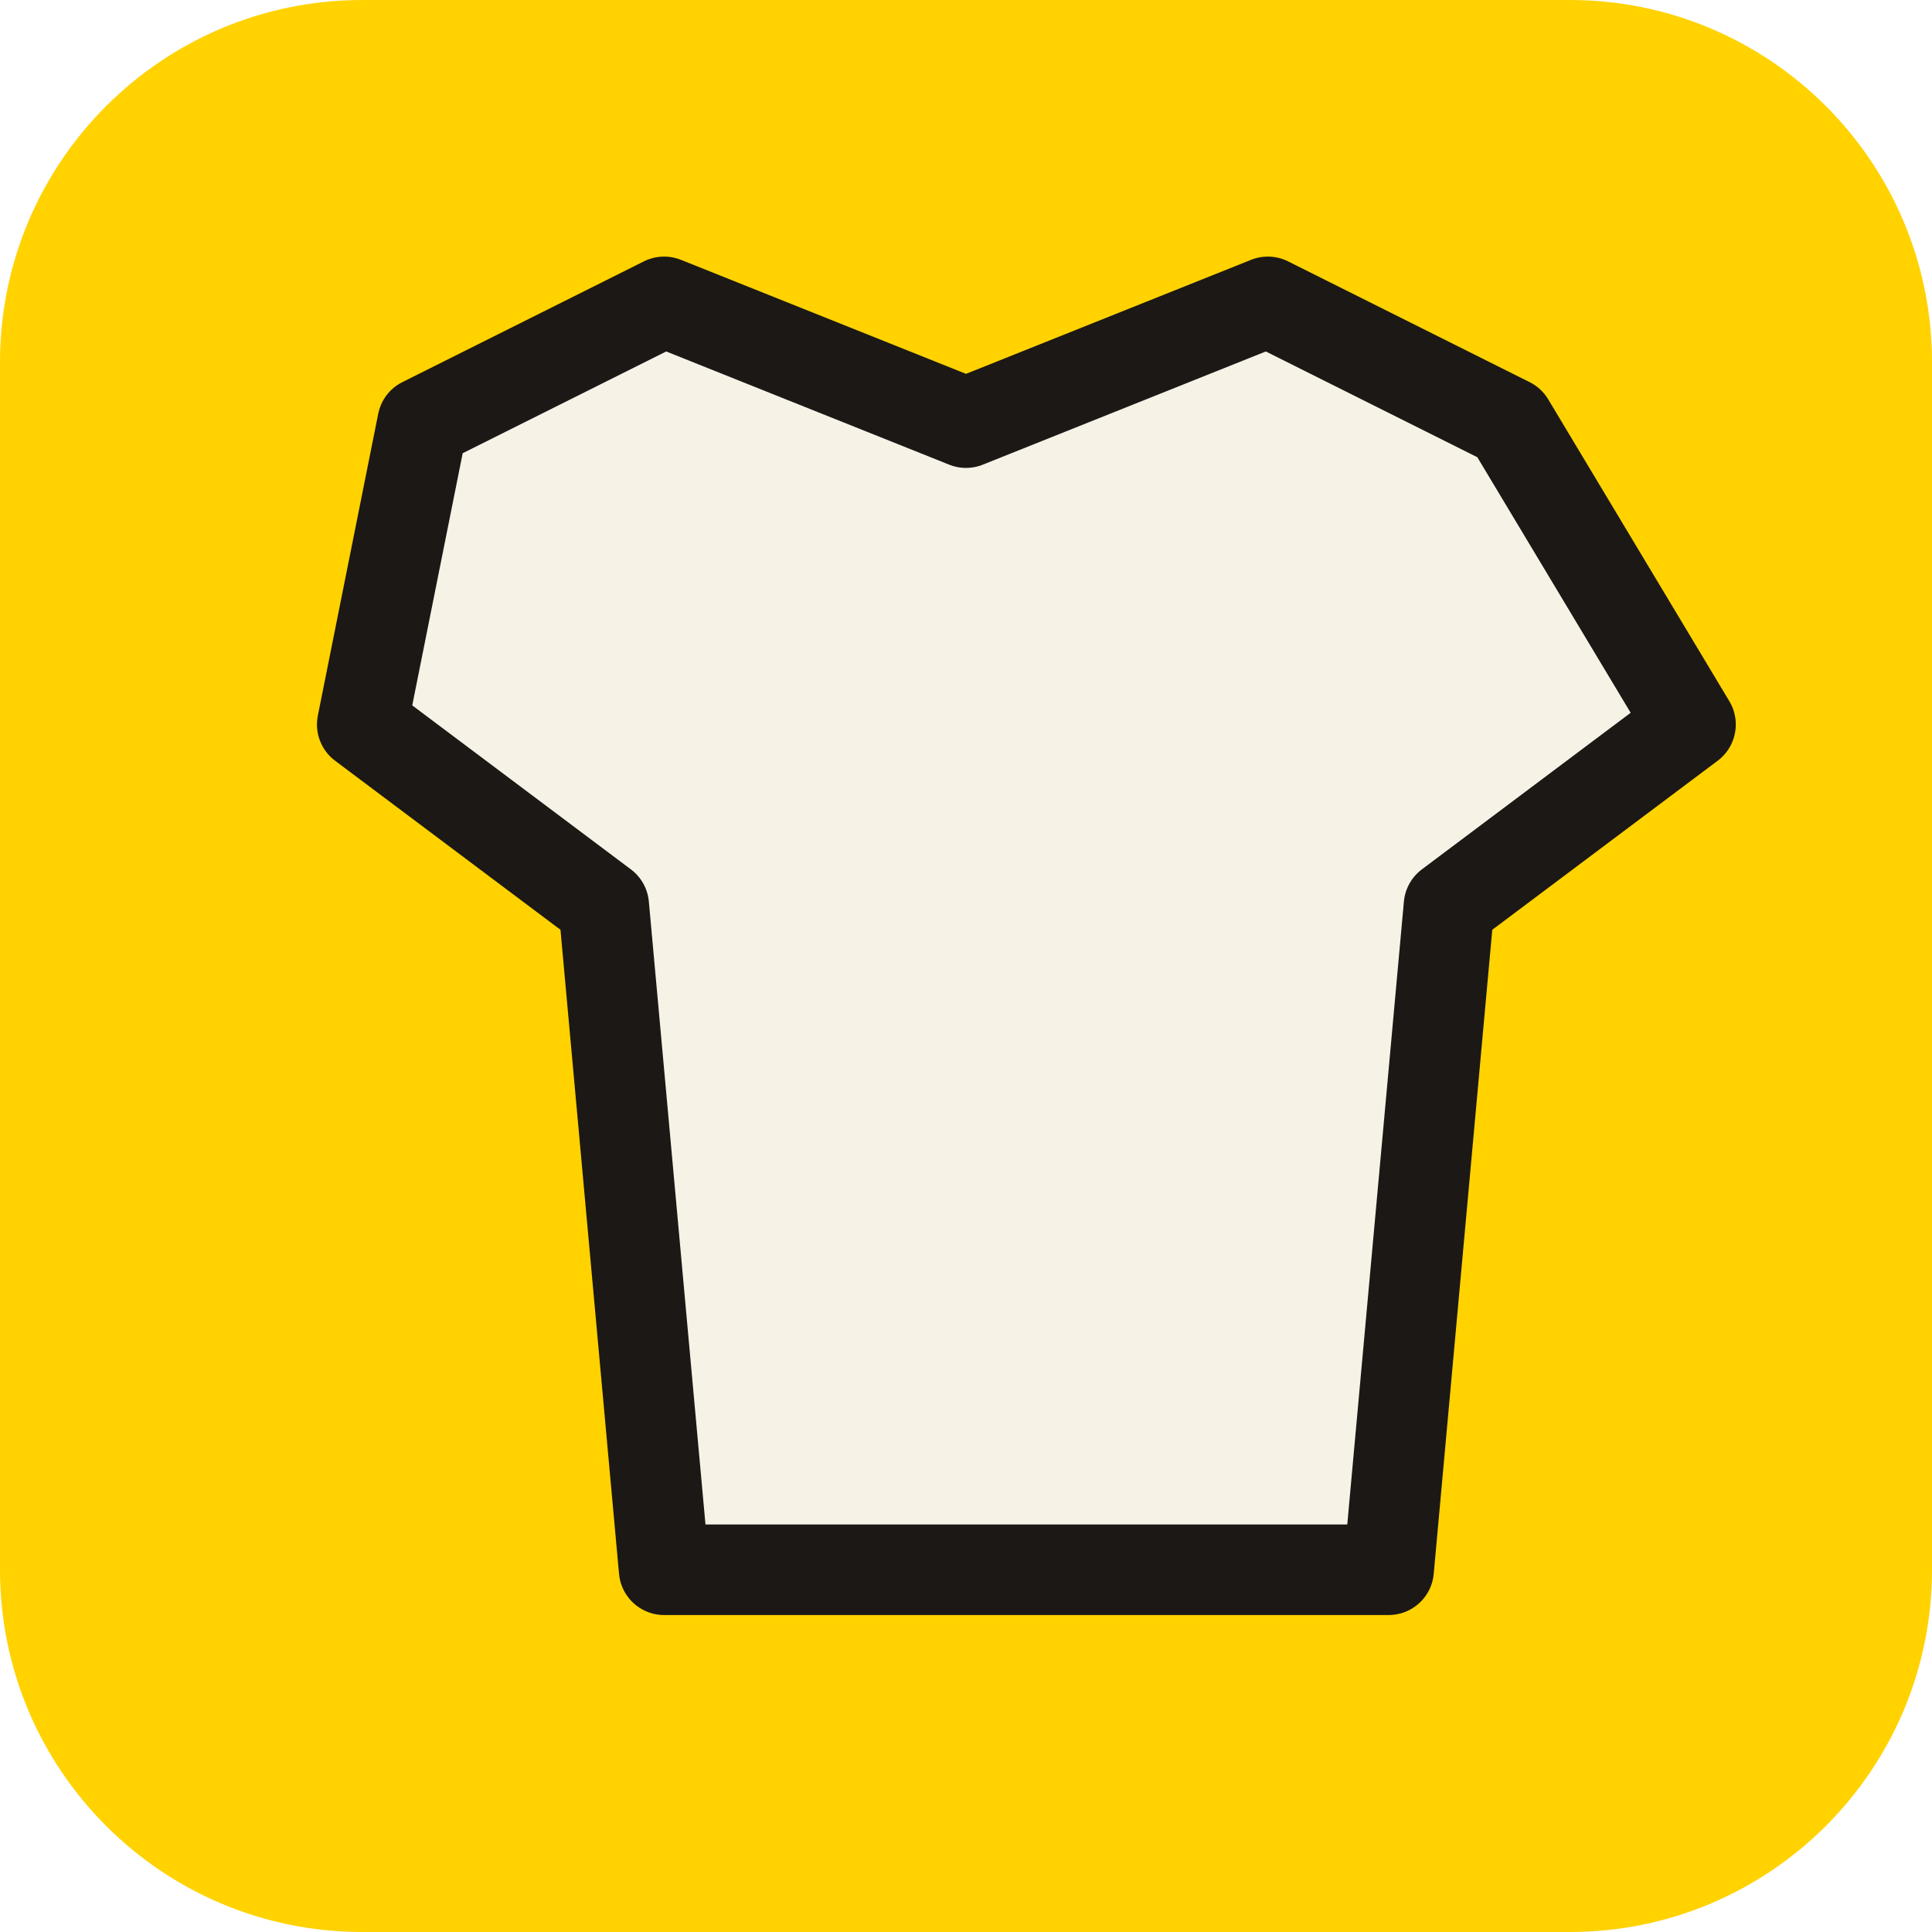
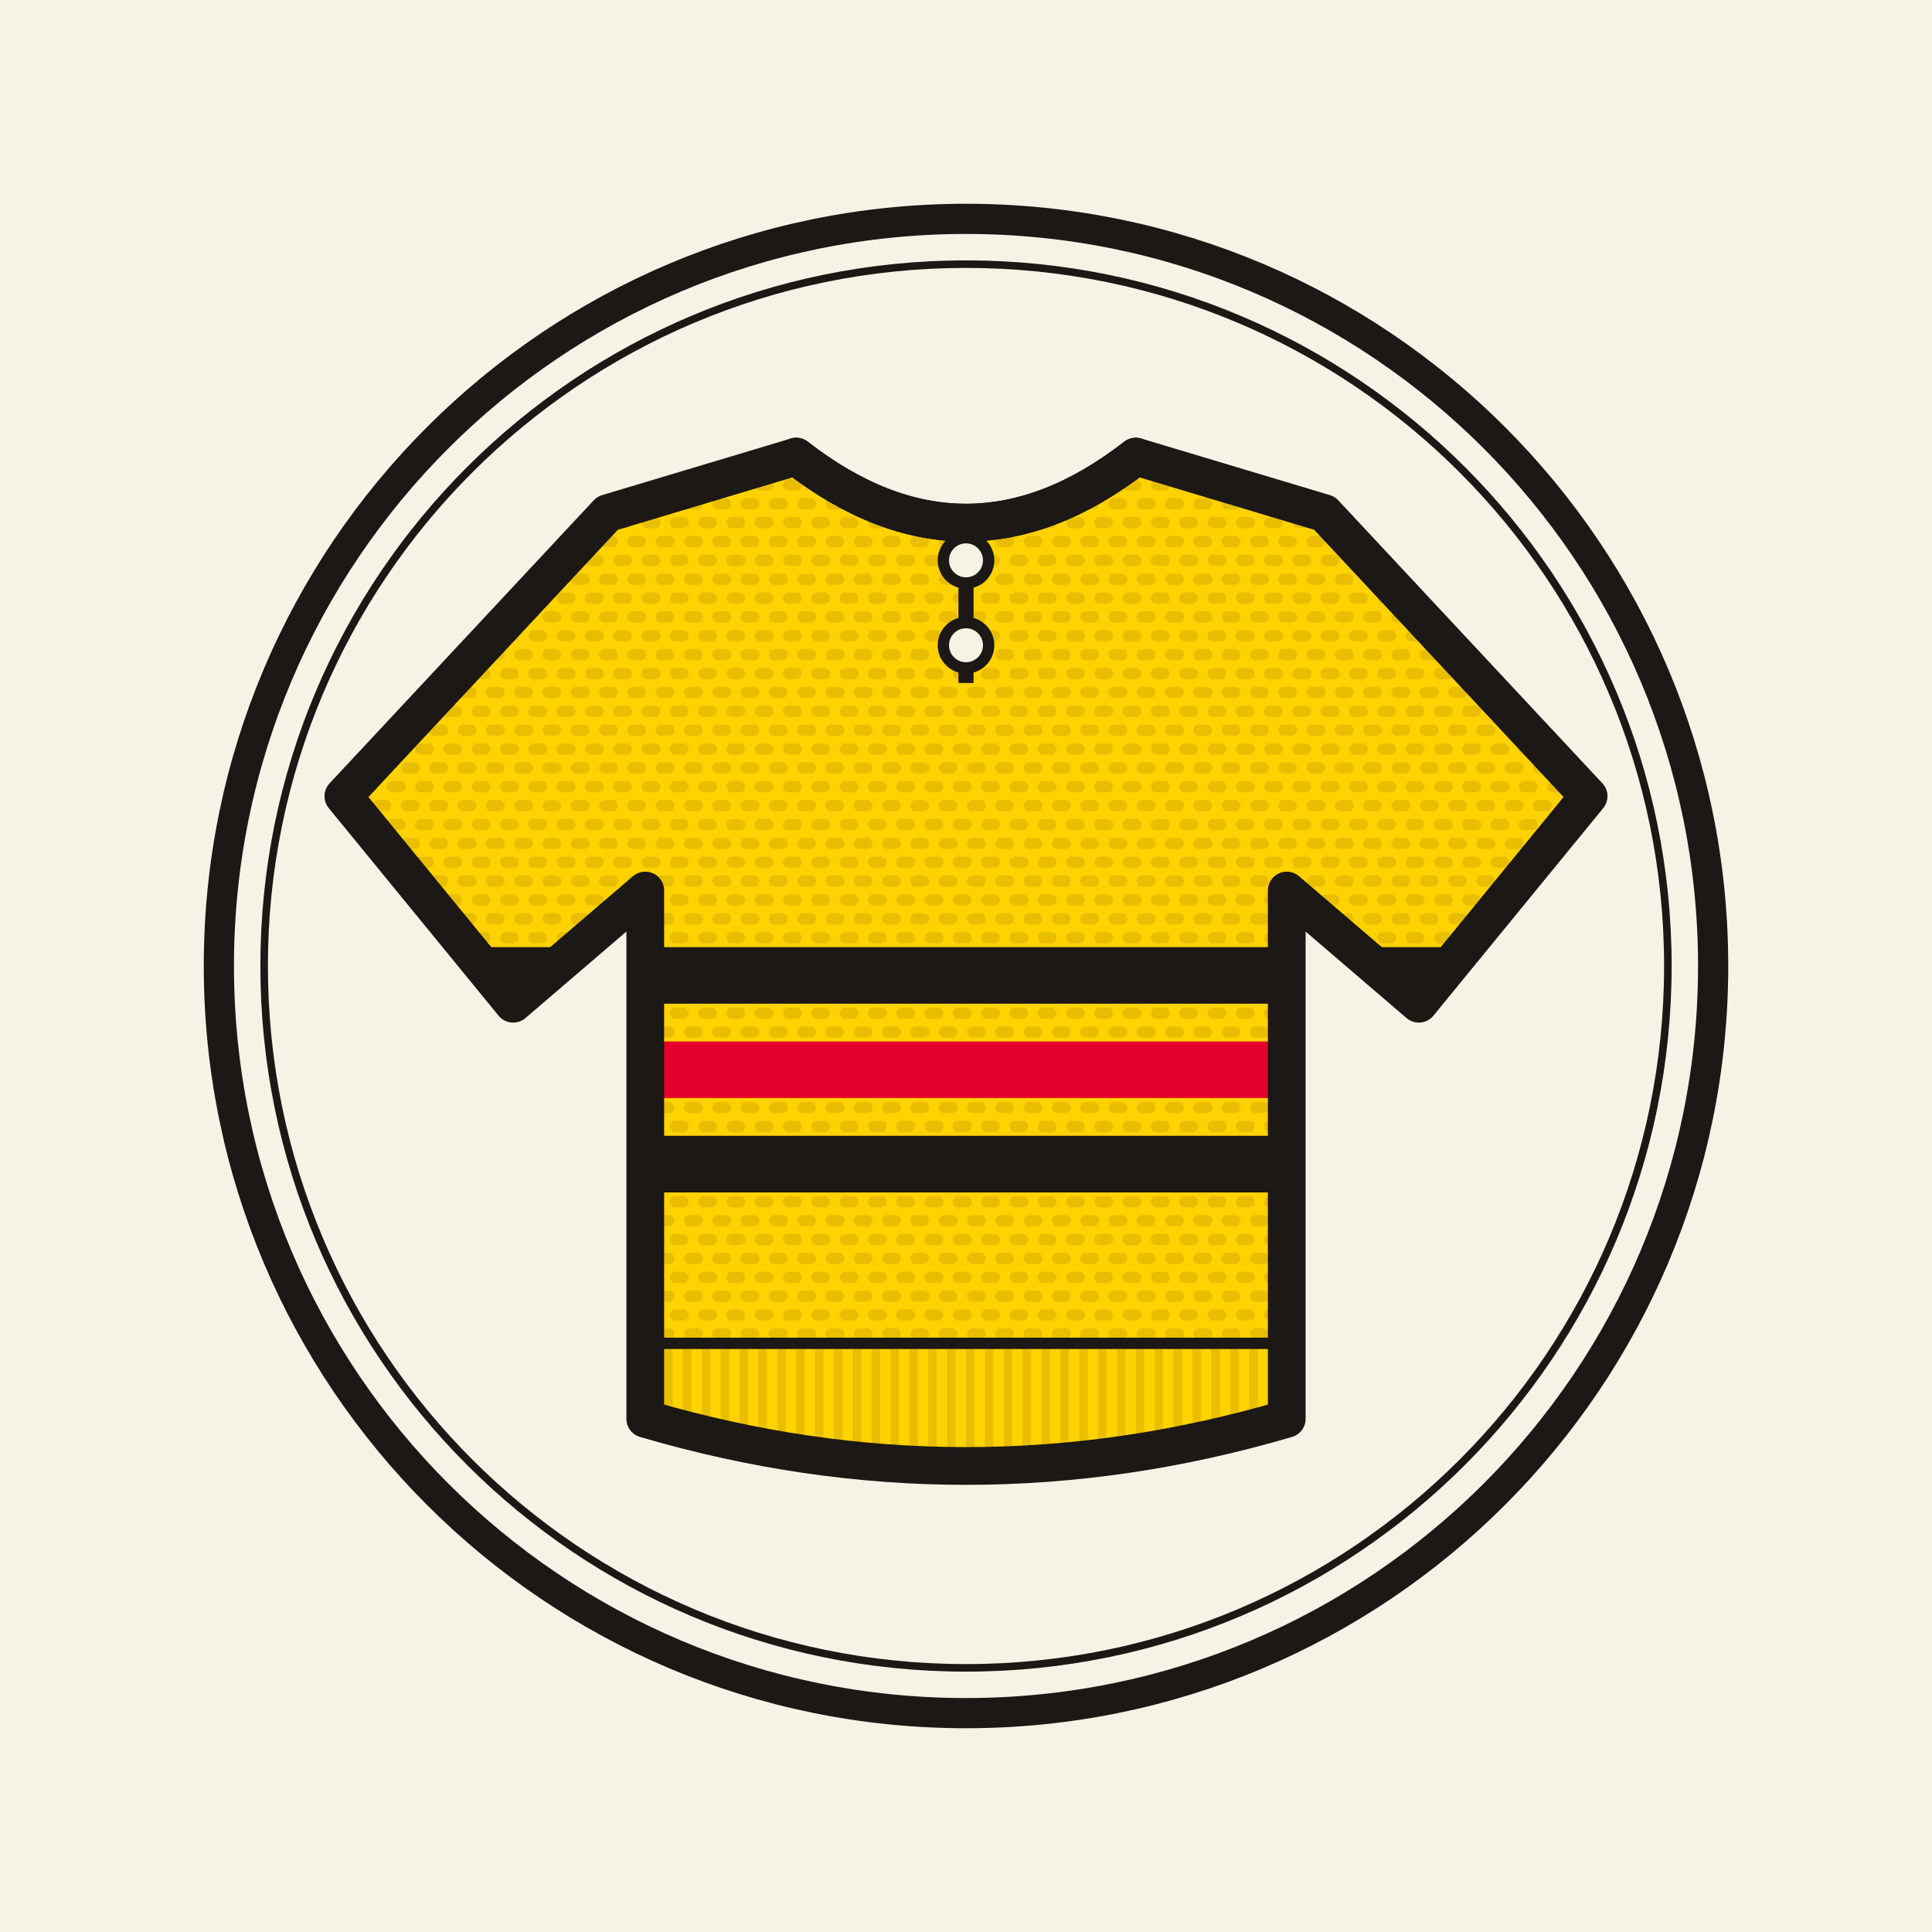
- <svg xmlns="http://www.w3.org/2000/svg" viewBox="0 0 64 64">
-   <rect width="64" height="64" rx="12" fill="#FFD200" />
-   <path d="M14 14l8-4 10 4 10-4 8 4 6 10-8 6-2 22H22l-2-22-8-6z" fill="#F7F2E6" stroke="#1B1815" stroke-width="3" stroke-linejoin="round" />
+ <svg xmlns="http://www.w3.org/2000/svg" viewBox="0 0 512 512" width="512" height="512">
+   <defs>
+     <path id="mj" d="M62 34 Q80 48 98 34 L118 40 L146 70 L128 92 L114 80 L114 136 Q80 146 46 136 L46 80 L32 92 L14 70 L42 40 Z" />
+     <clipPath id="cmj">
+       <use href="#mj" />
+     </clipPath>
+     <pattern id="la" width="6" height="4" patternUnits="userSpaceOnUse">
+       <rect width="6" height="4" fill="#FFD200" />
+       <rect x="0.6" y="0.4" width="2" height="1.2" rx="0.6" fill="#E9BE00" />
+       <rect x="3.6" y="0.4" width="2" height="1.2" rx="0.6" fill="#E9BE00" />
+       <rect x="2.1" y="2.4" width="2" height="1.2" rx="0.6" fill="#E9BE00" />
+       <rect x="-0.9" y="2.4" width="2" height="1.2" rx="0.6" fill="#E9BE00" />
+       <rect x="5.1" y="2.4" width="2" height="1.2" rx="0.6" fill="#E9BE00" />
+     </pattern>
+     <pattern id="punho" width="2" height="4" patternUnits="userSpaceOnUse">
+       <rect width="2" height="4" fill="#FFD200" />
+       <rect width="0.9" height="4" fill="#E9BE00" />
+     </pattern>
+   </defs>
+   <rect width="512" height="512" fill="#F7F2E6" />
+   <circle cx="256" cy="256" r="198" fill="none" stroke="#1B1815" stroke-width="8" />
+   <circle cx="256" cy="256" r="186" fill="none" stroke="#1B1815" stroke-width="2" />
+   <g transform="translate(56,36) scale(2.5)">
+     <use href="#mj" fill="url(#la)" />
+     <g clip-path="url(#cmj)">
+       <rect x="0" y="86" width="160" height="6" fill="#1B1815" />
+       <rect x="0" y="96" width="160" height="6" fill="#E4002B" />
+       <rect x="0" y="106" width="160" height="6" fill="#1B1815" />
+       <rect x="0" y="128" width="160" height="20" fill="url(#punho)" />
+       <line x1="0" y1="128" x2="160" y2="128" stroke="#1B1815" stroke-width="1.2" />
+       <line x1="80" y1="36" x2="80" y2="58" stroke="#1B1815" stroke-width="1.6" />
+       <circle cx="80" cy="45" r="2.4" fill="#F7F2E6" stroke="#1B1815" stroke-width="1.2" />
+       <circle cx="80" cy="54" r="2.4" fill="#F7F2E6" stroke="#1B1815" stroke-width="1.2" />
+       <path d="M46 80 L32 92 M114 80 L128 92" stroke="#1B1815" stroke-width="1.2" stroke-dasharray="2 2" opacity=".7" />
+     </g>
+     <use href="#mj" fill="none" stroke="#1B1815" stroke-width="4" stroke-linejoin="round" />
+     <path d="M62 34 Q80 48 98 34" fill="none" stroke="#1B1815" stroke-width="4" stroke-linecap="round" />
+   </g>
</svg>
